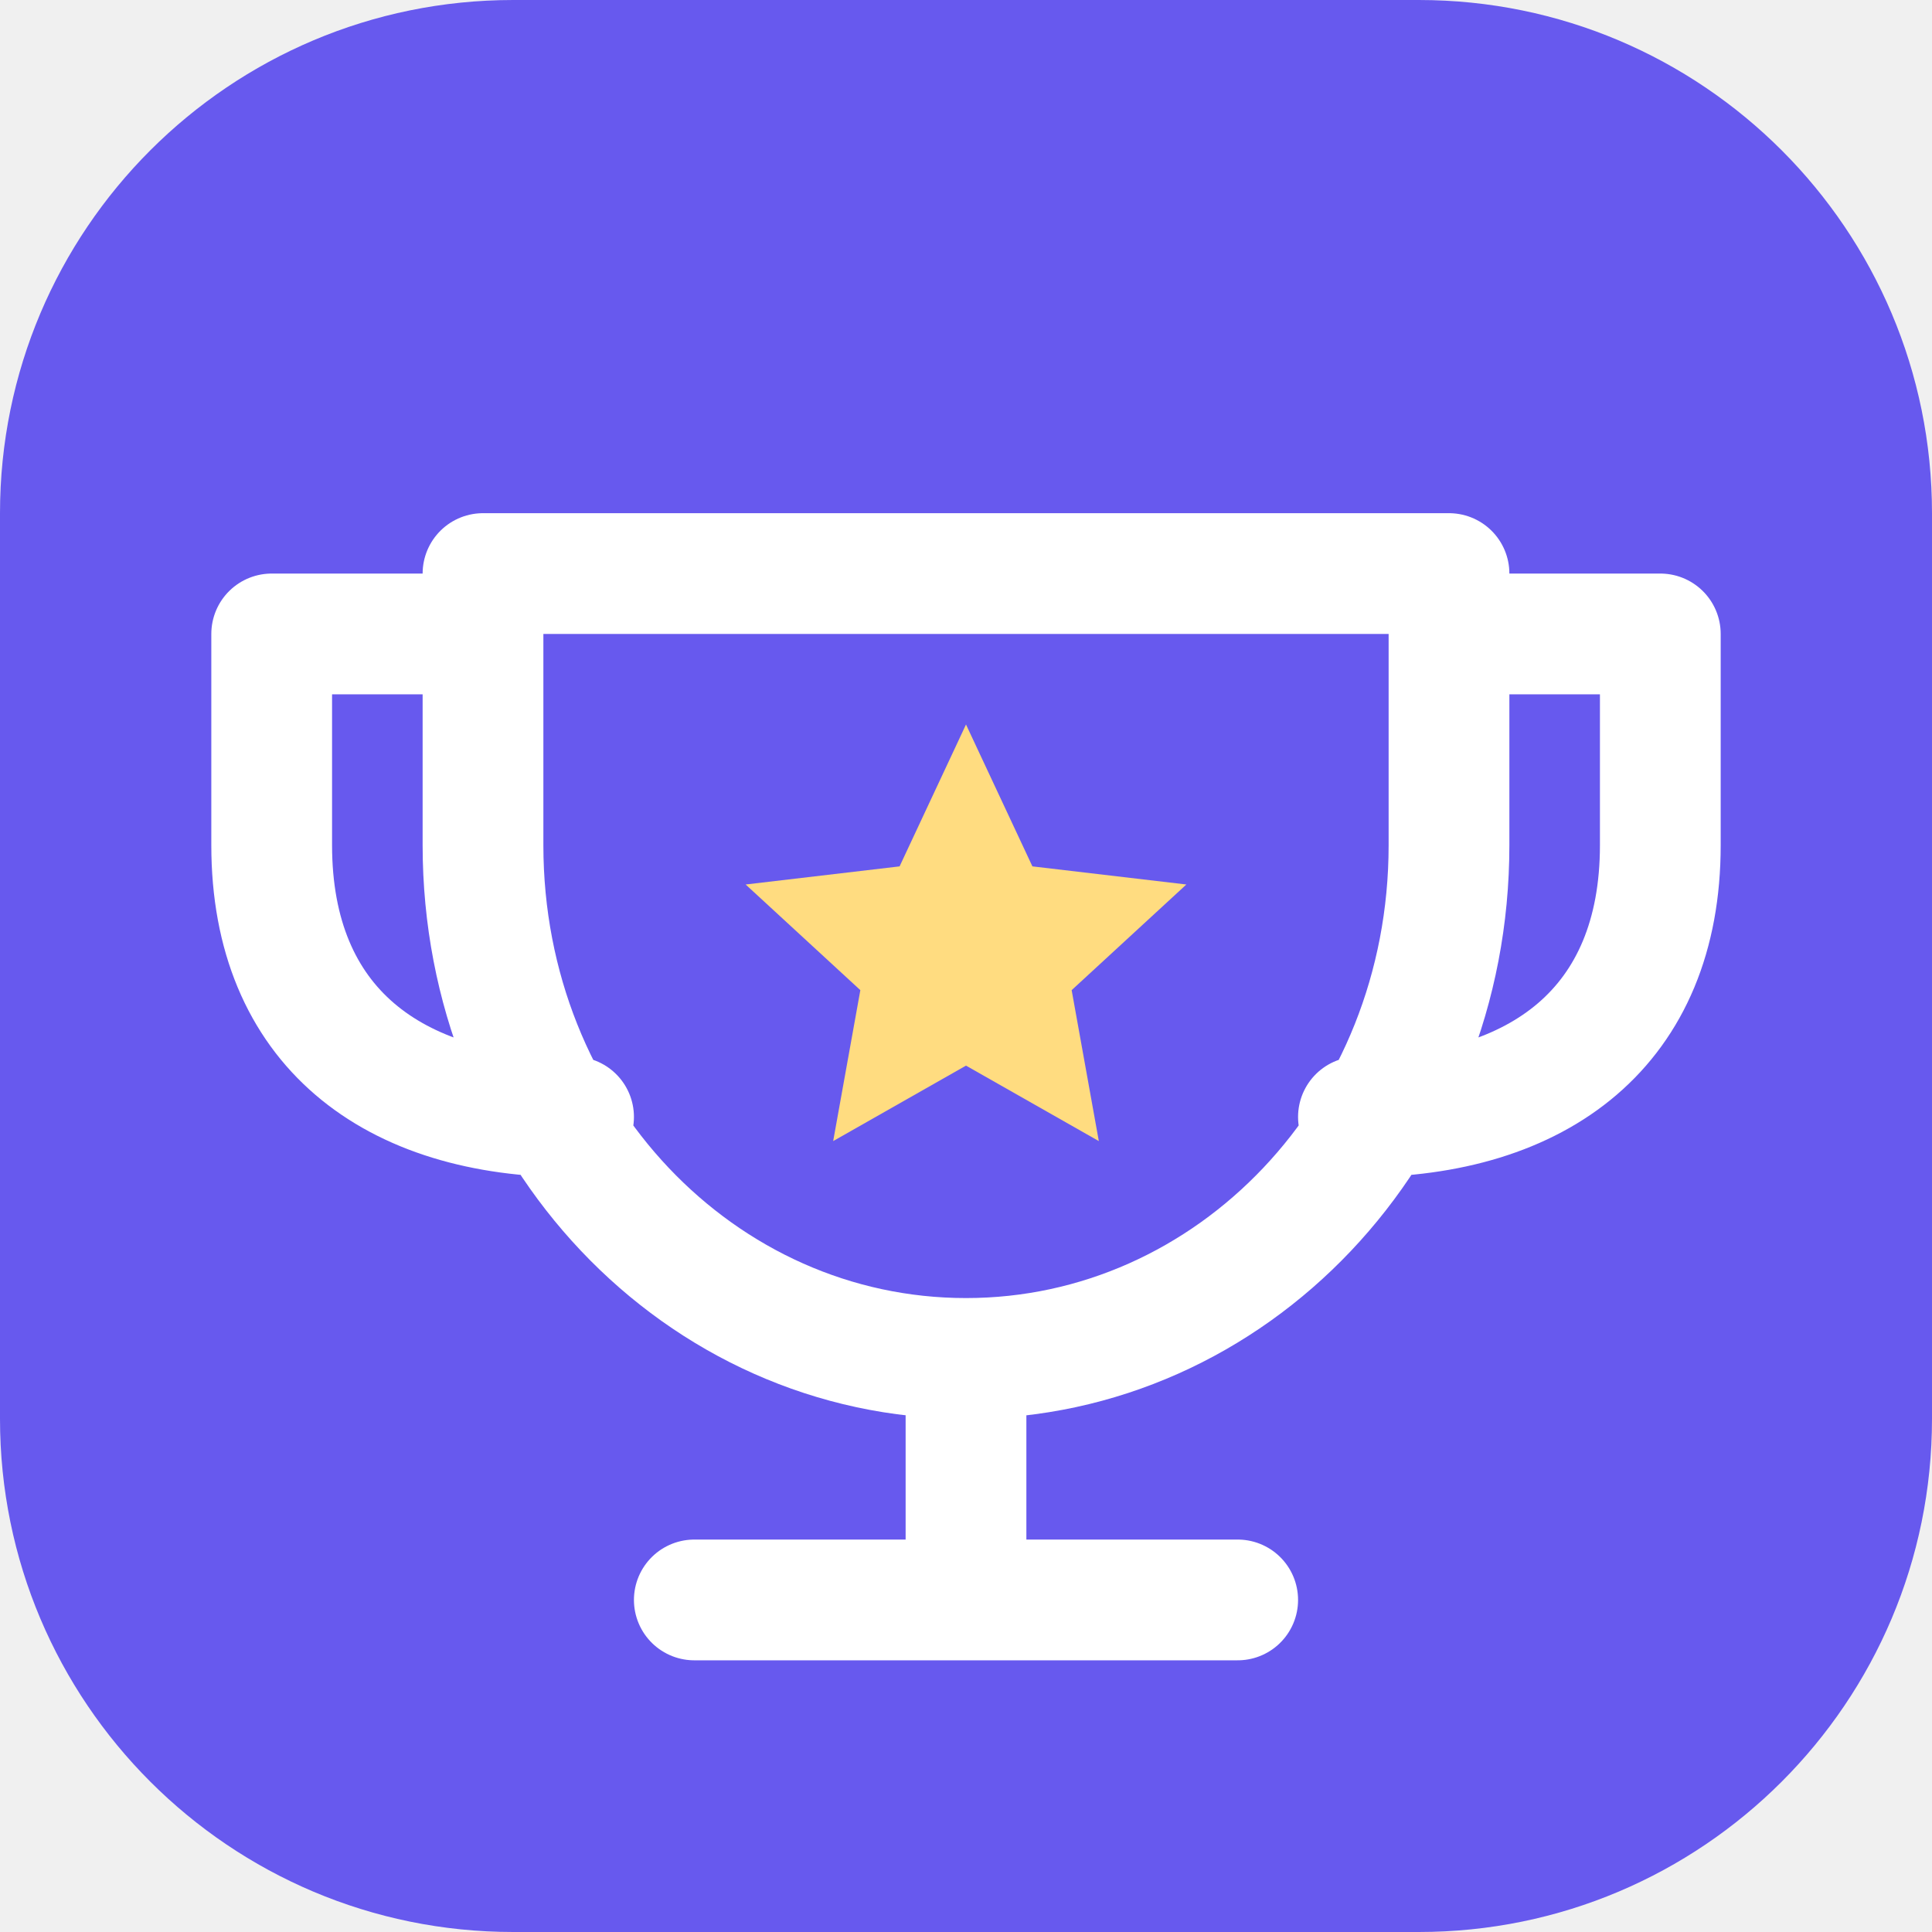
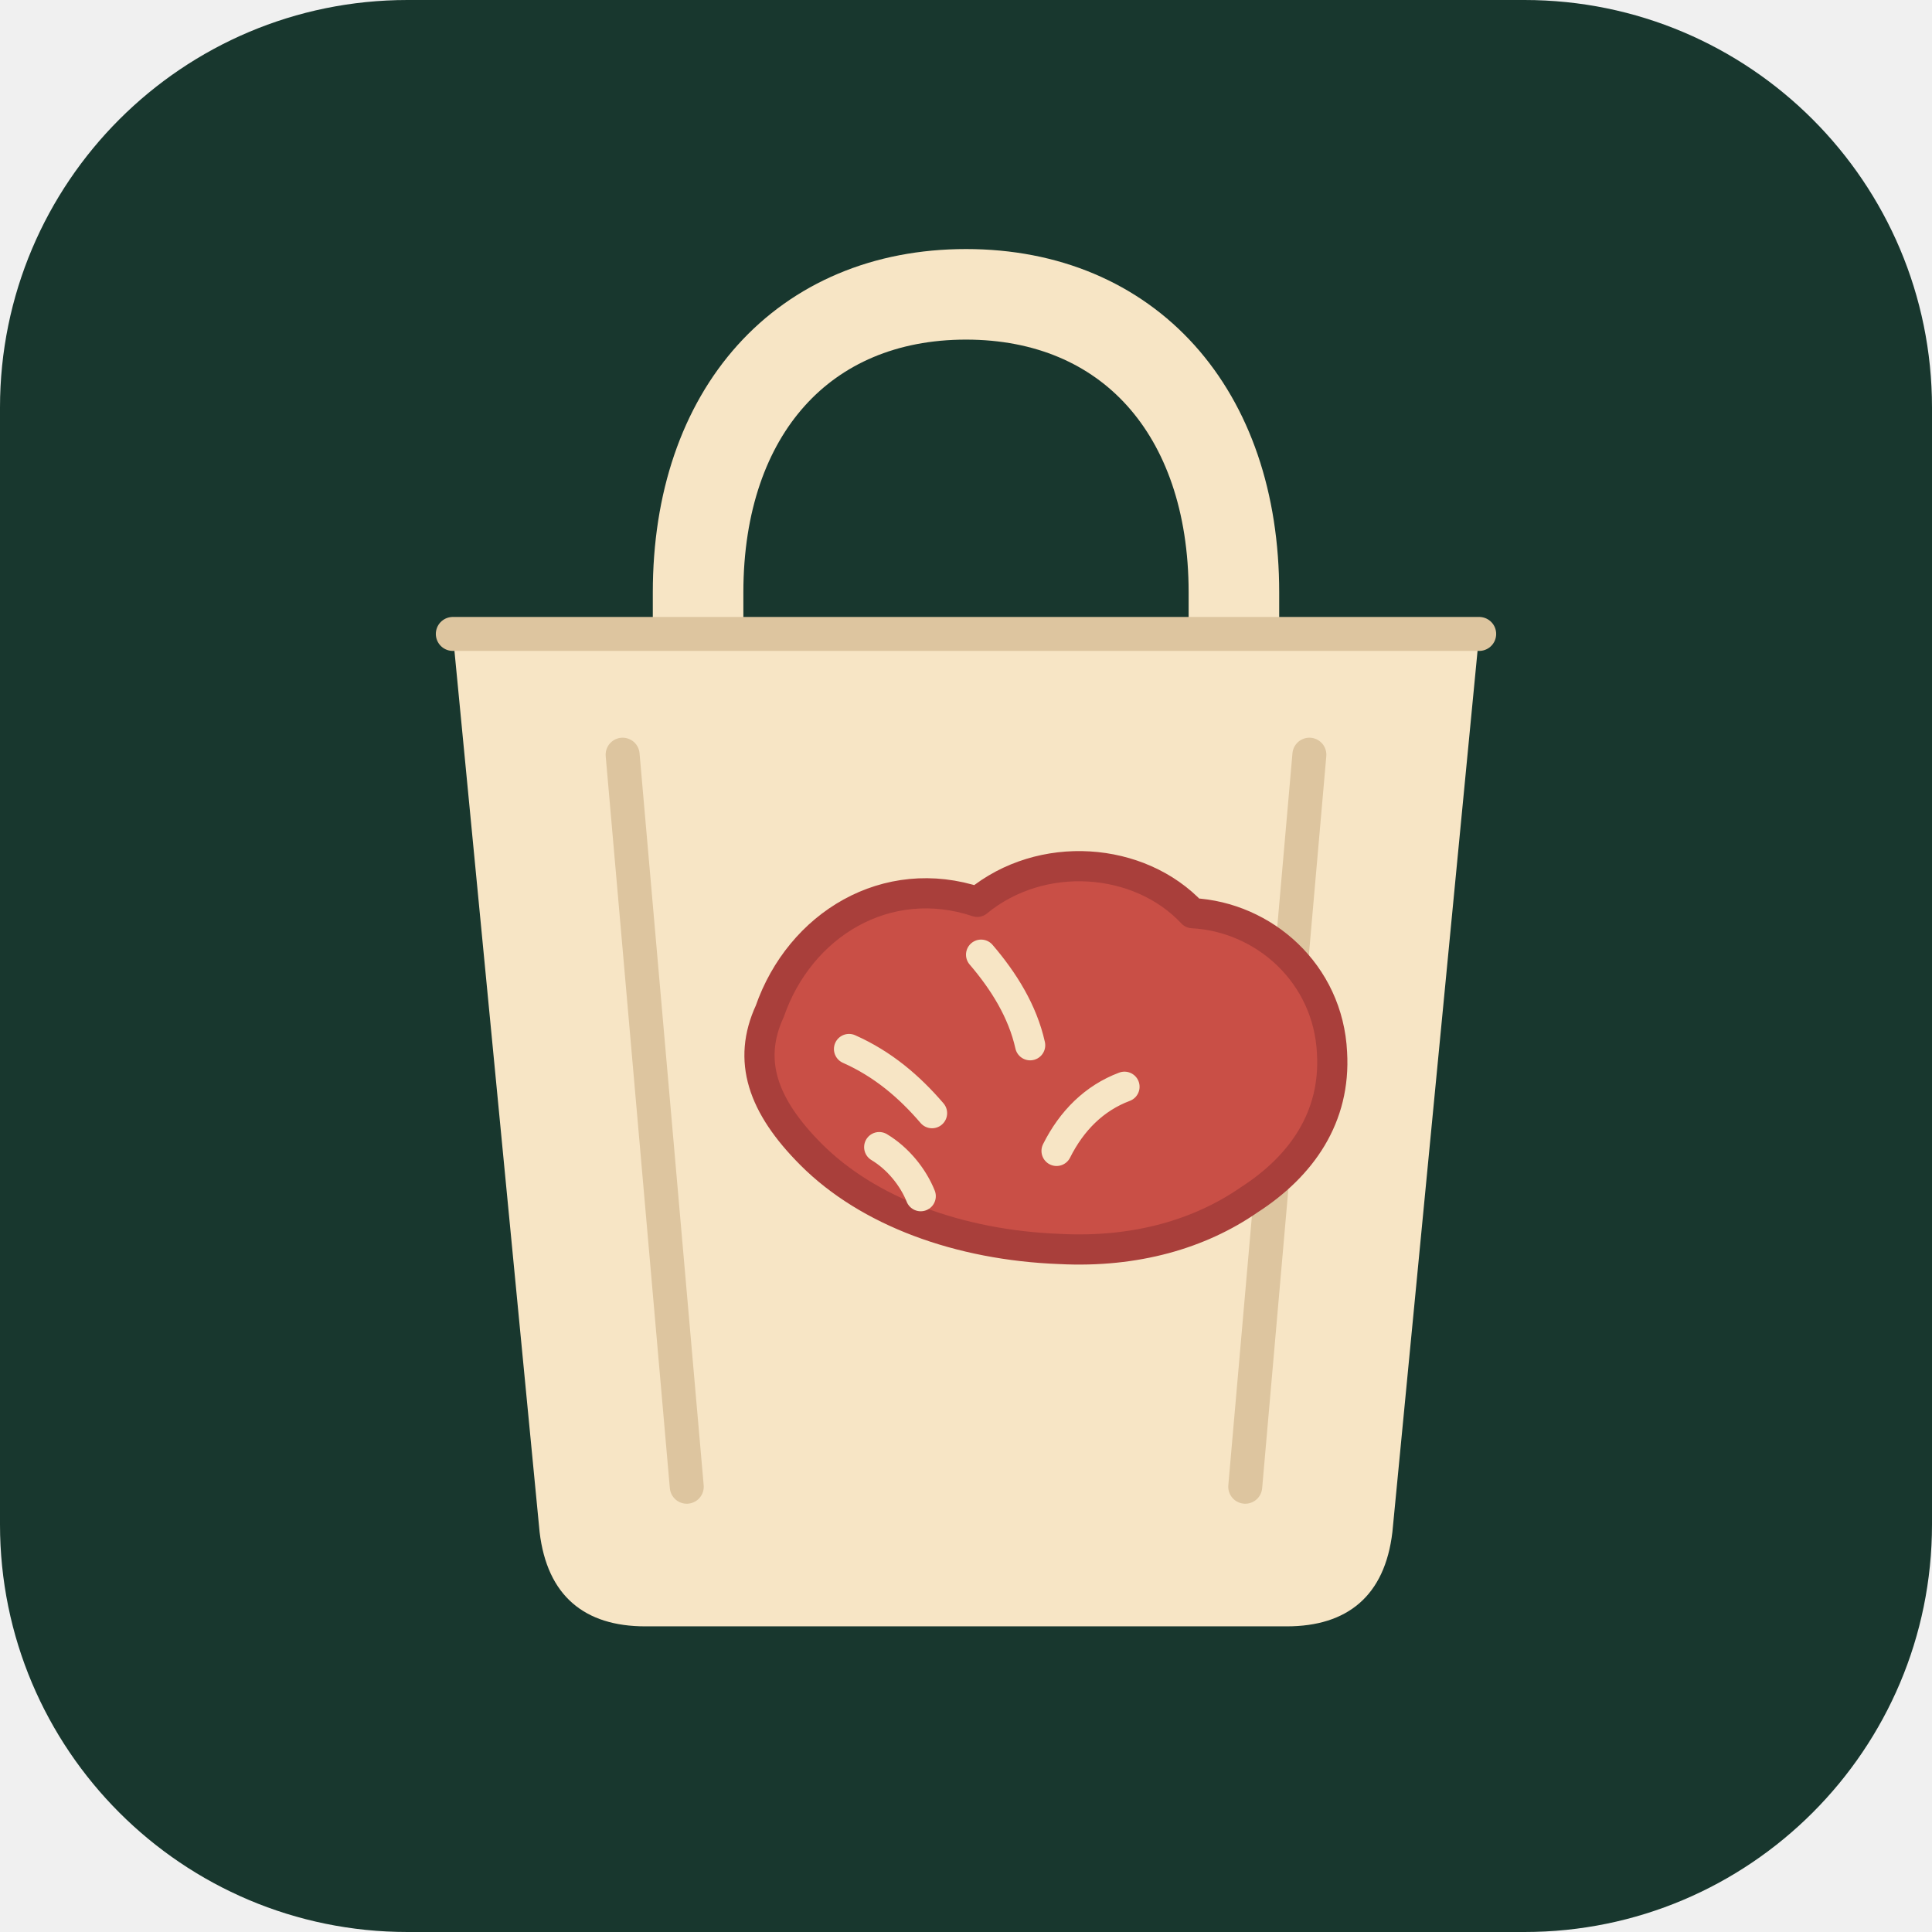
- <svg xmlns="http://www.w3.org/2000/svg" viewBox="0 0 64 64">
-   <rect width="64" height="64" rx="17" fill="#6759ee" />
-   <path d="M16 19h32v9c0 9.5-7.2 17-16 17s-16-7.5-16-17v-9Zm0 2H9v7c0 6 4 9 10 9m29-16h7v7c0 6-4 9-10 9" fill="none" stroke="#fff" stroke-width="4" stroke-linejoin="round" stroke-linecap="round" />
-   <path d="m32 24 2.2 4.7 5.1.6-3.8 3.5.9 5-4.4-2.5-4.4 2.5.9-5-3.8-3.5 5.1-.6Z" fill="#ffdc80" />
-   <path d="M32 46v7m-9 0h18" stroke="#fff" stroke-width="4" stroke-linecap="round" />
+ <svg xmlns="http://www.w3.org/2000/svg" viewBox="0 0 512 512">
+   <rect width="512" height="512" rx="108" fill="#18372e" />
+   <path d="M185 178v-21c0-48 28-79 71-79s71 31 71 79v21" fill="none" stroke="#f7e5c5" stroke-width="24" stroke-linecap="round" />
+   <path d="M120 168h272l-23 238c-2 17-12 25-28 25H171c-16 0-26-8-28-25z" fill="#f7e5c5" />
+   <path d="M120 168h272M165 200l17 194m165-194-17 194" fill="none" stroke="#ddc59f" stroke-width="9" stroke-linecap="round" stroke-linejoin="round" />
+   <path d="M204 268c8-23 31-37 55-29 17-14 43-12 57 3 19 1 36 16 37 37 1 17-8 30-22 39-13 9-30 14-50 13-27-1-51-10-66-25-13-13-17-25-11-38z" fill="#c94f46" stroke="#a93f3b" stroke-width="8" stroke-linejoin="round" />
+   <path d="M225 278c9 4 16 10 22 17m13-42c6 7 11 15 13 24m25 11c-8 3-14 9-18 17m-36 12c-2-5-6-10-11-13" fill="none" stroke="#f7e5c5" stroke-width="8" stroke-linecap="round" />
</svg>
